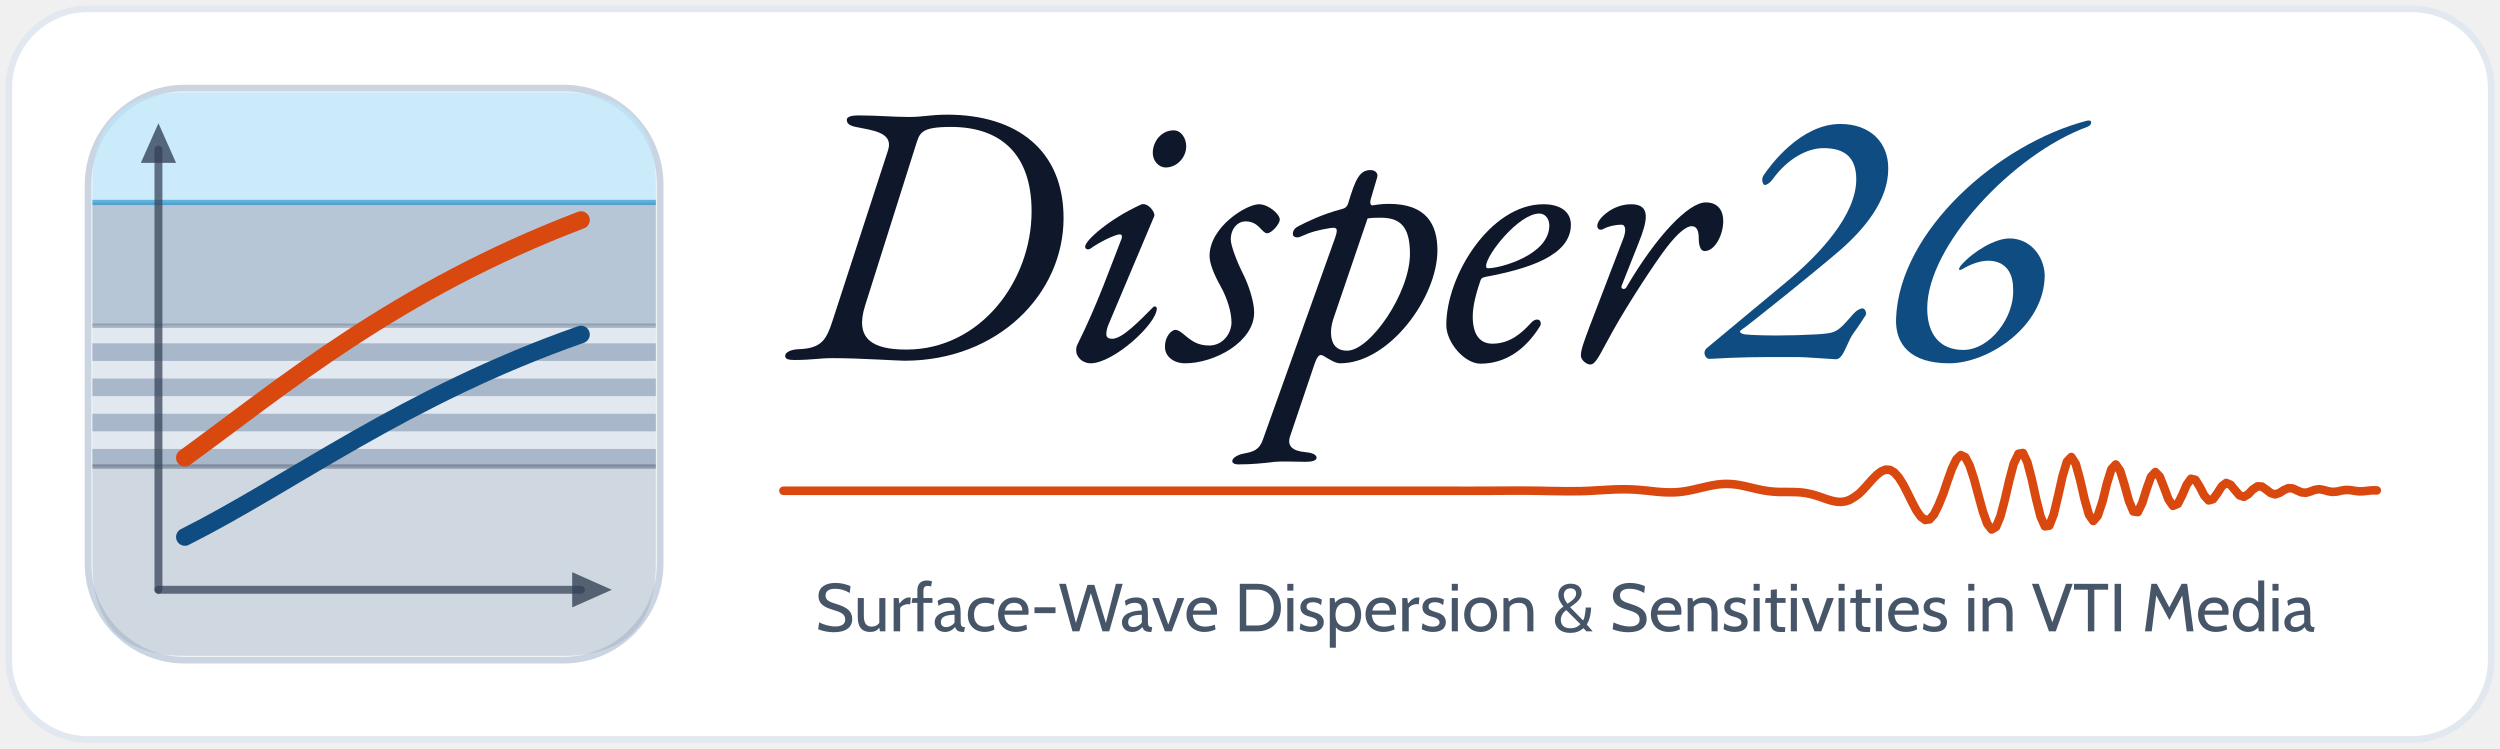
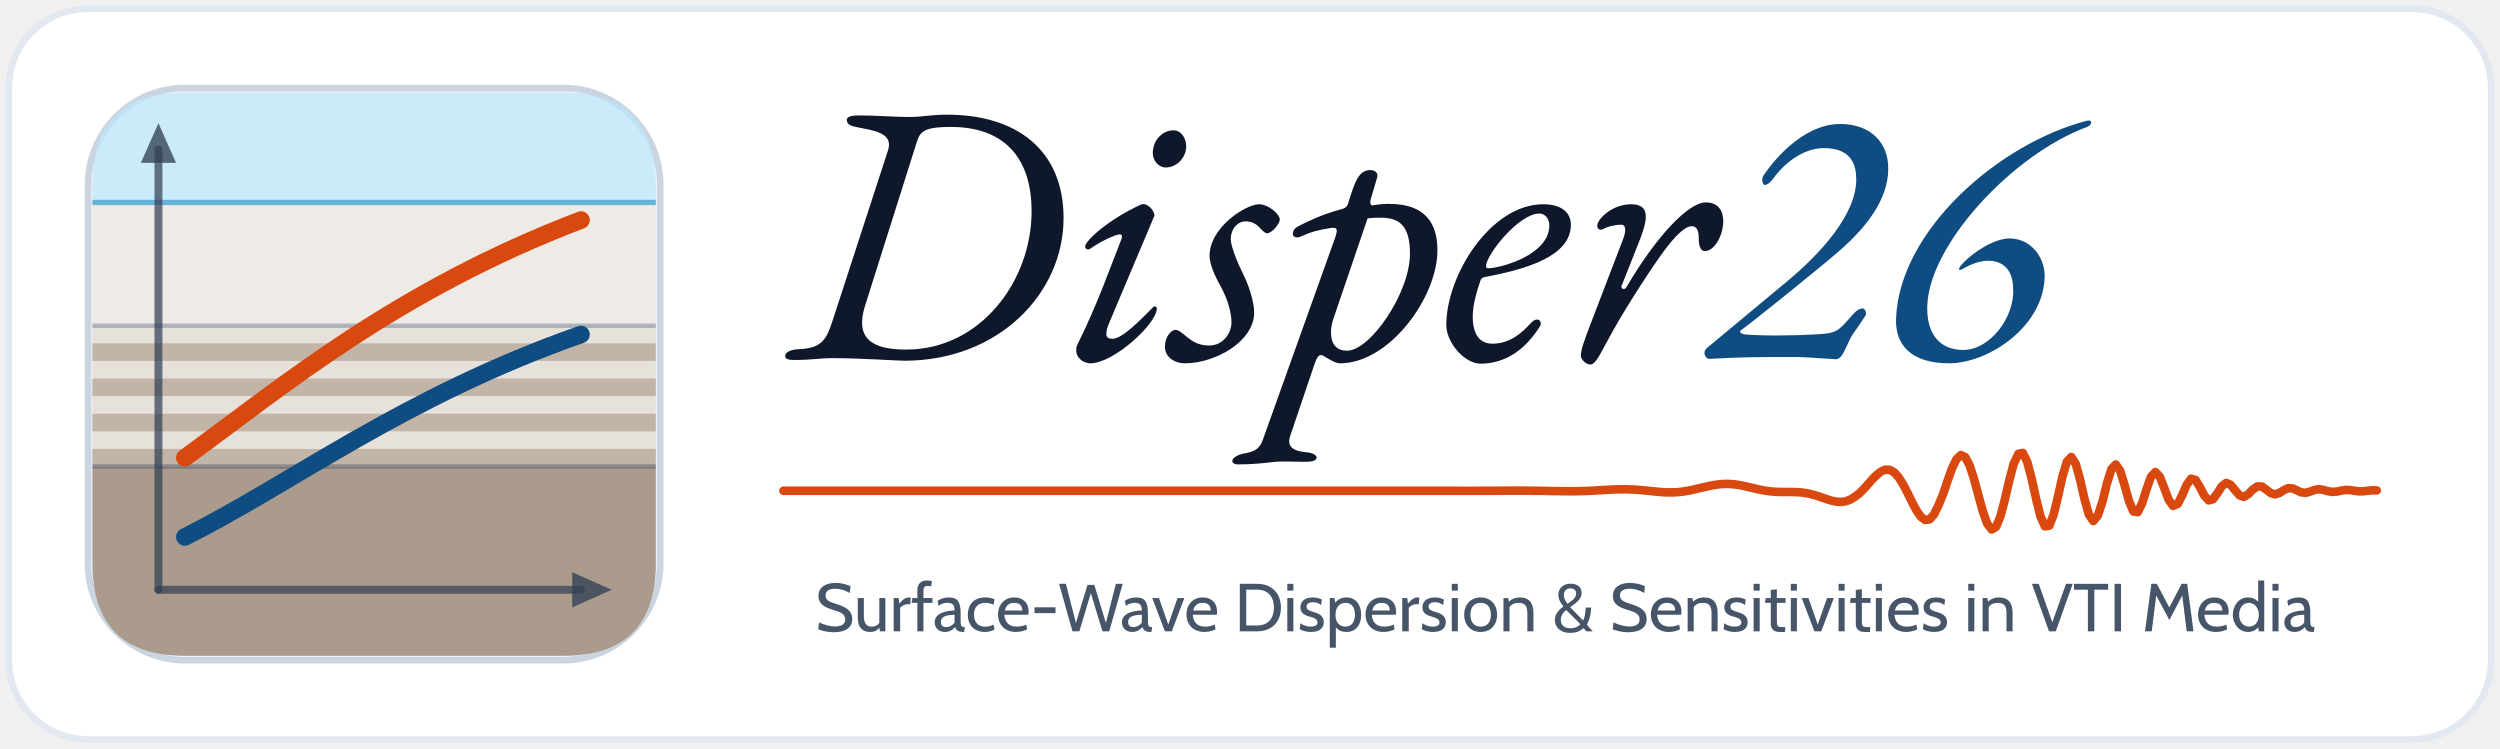
<svg xmlns="http://www.w3.org/2000/svg" viewBox="0 0 568 170" width="568" height="170" role="img" aria-label="Disper26 — Surface-Wave Dispersion and Sensitivities in VTI Media">
  <rect x="2" y="2" width="564" height="166" rx="18" ry="18" fill="#ffffff" stroke="#e2e8f0" stroke-width="1.5" />
  <rect x="20" y="20" width="130" height="130" rx="22" ry="22" fill="#f1f5f9" stroke="#cbd5e1" stroke-width="1.5" />
  <path d="M 42 21 L 128 21 Q 149 21 149 42 L 149 46 L 21 46 L 21 42 Q 21 21 42 21 Z" fill="#bae6fd" fill-opacity="0.68" />
-   <rect x="21" y="46" width="128" height="28" fill="#b7c6d7" />
-   <rect x="21" y="74" width="128" height="32" fill="#e2e8f0" />
-   <rect x="21" y="78" width="128" height="4" fill="#a8b8ca" />
-   <rect x="21" y="86" width="128" height="4" fill="#a8b8ca" />
-   <rect x="21" y="94" width="128" height="4" fill="#a8b8ca" />
-   <rect x="21" y="102" width="128" height="4" fill="#a8b8ca" />
-   <path d="M 21 106 L 149 106 L 149 128 Q 149 149 128 149 L 42 149 Q 21 149 21 128 Z" fill="#94a3b8" fill-opacity="0.36" />
+   <rect x="21" y="46" width="128" height="28" fill="#eeeae5" />
+   <rect x="21" y="74" width="128" height="32" fill="#e6e1db" />
+   <rect x="21" y="78" width="128" height="4" fill="#c2b4a6" />
+   <rect x="21" y="86" width="128" height="4" fill="#c2b4a6" />
+   <rect x="21" y="94" width="128" height="4" fill="#c2b4a6" />
+   <rect x="21" y="102" width="128" height="4" fill="#c2b4a6" />
+   <path d="M 21 106 L 149 106 L 149 128 Q 149 149 128 149 L 42 149 Q 21 149 21 128 Z" fill="#ab9b8d" />
  <line x1="21" y1="46" x2="149" y2="46" stroke="#0284c7" stroke-opacity="0.55" stroke-width="1.2" />
  <line x1="21" y1="74" x2="149" y2="74" stroke="#64748b" stroke-opacity="0.45" stroke-width="1" />
  <line x1="21" y1="106" x2="149" y2="106" stroke="#475569" stroke-opacity="0.45" stroke-width="1" />
  <line x1="36" y1="134" x2="36" y2="34" stroke="#334155" stroke-opacity="0.72" stroke-width="1.8" stroke-linecap="round" />
  <polygon points="36,28 32,37 40,37" fill="#334155" fill-opacity="0.78" />
  <line x1="36" y1="134" x2="132" y2="134" stroke="#334155" stroke-opacity="0.72" stroke-width="1.8" stroke-linecap="round" />
  <polygon points="139,134 130,130 130,138" fill="#334155" fill-opacity="0.78" />
  <path d="M 42 104 C 64 88, 90 66, 132 50" fill="none" stroke="#d9480f" stroke-width="4.0" stroke-linecap="round" />
  <path d="M 42 122 C 66 110, 92 90, 132 76" fill="none" stroke="#0f4c81" stroke-width="4.0" stroke-linecap="round" />
  <g transform="translate(175.0,23.0) scale(1.340)">
    <path d="M 19.969 0.438 C 35.922 0.438 46.953 -10.969 46.953 -23.75 C 46.953 -35.281 39 -41.281 27.219 -41.281 C 24.266 -41.281 23.25 -40.891 20.734 -40.891 C 18.078 -40.891 15.438 -41.156 12.094 -41.156 C 11.094 -41.156 10.203 -40.953 10.203 -40.453 C 10.203 -39.891 10.453 -39.453 11.719 -39.203 C 14.5 -38.625 18.156 -38.312 17.203 -35.281 L 7.75 -6.234 C 6.75 -3.219 5.984 -1.641 2.016 -1.516 C 0.562 -1.453 -0.25 -0.938 -0.25 -0.375 C -0.25 0.125 0.25 0.312 1.266 0.312 C 4.344 0.312 5.484 0 7.812 0 C 12.422 0 18.781 0.438 19.969 0.438 Z M 20.297 -1.453 C 14.5 -1.453 11.531 -3.281 13.297 -8.891 L 21.859 -35.984 C 22.562 -38.125 22.562 -39.203 27.859 -39.203 C 36.359 -39.203 41.531 -34.531 41.531 -24.891 C 41.531 -13.047 32.828 -1.453 20.297 -1.453 Z M 20.297 -1.453 " transform="translate(2.78,43.56)" fill="#0f172a" />
    <path d="M 16.891 -32.328 C 18.781 -32.328 20.359 -34.031 20.359 -35.922 C 20.359 -37.25 19.531 -38.625 18.219 -38.625 C 16.188 -38.625 14.688 -36.797 14.688 -34.781 C 14.688 -33.531 15.625 -32.328 16.891 -32.328 Z M 4.156 0.875 C 8 0.875 15.375 -5.797 15.375 -8.438 C 15.375 -8.641 15.188 -8.766 15 -8.766 C 14.875 -8.766 14.812 -8.703 14.75 -8.641 C 12.344 -6.234 9.516 -3.281 7.812 -3.281 C 7.375 -3.281 6.812 -3.406 6.812 -4.031 C 6.812 -4.531 6.938 -5.172 7.25 -5.859 L 14.938 -24.078 C 15.188 -24.703 13.797 -26.531 12.672 -26.031 C 7.375 -23.625 3.219 -19.969 3.219 -18.906 C 3.219 -18.469 3.719 -18.281 4.156 -18.594 C 5.672 -19.719 8.375 -20.984 9.078 -20.984 C 9.516 -20.984 9.516 -20.609 9.391 -20.234 C 7.562 -15.625 5.359 -9.203 1.891 -2.266 C 1.703 -1.891 1.703 -1.578 1.703 -1.266 C 1.703 -0.25 2.703 0.875 4.156 0.875 Z M 4.156 0.875 " transform="translate(50.17,43.56)" fill="#0f172a" />
    <path d="M 1.641 0.875 C 6.672 0.875 13.359 -2.766 13.359 -7.75 C 13.359 -9.641 12.344 -12.609 11.469 -14.297 C 10.594 -16 9.391 -19.031 9.391 -20.109 C 9.391 -21.922 10.531 -23.188 11.906 -23.188 C 13.047 -23.188 13.734 -22.688 14.234 -22.188 C 14.75 -21.672 15.125 -21.172 15.562 -21.172 C 16.328 -21.172 17.703 -22.75 17.703 -23.5 C 17.703 -24.391 15.812 -26.094 14.172 -26.094 C 12.031 -26.094 5.797 -22.25 5.797 -17.328 C 5.797 -16.062 6.547 -14.172 7.688 -12.156 C 8.828 -10.078 9.516 -7.812 9.516 -5.984 C 9.453 -4.094 8 -2.141 5.734 -2.141 C 3.844 -2.141 2.828 -2.906 1.953 -3.594 C 1.203 -4.219 0.562 -4.797 0 -4.797 C -0.562 -4.797 -1.766 -3.844 -1.766 -1.891 C -1.766 -0.25 -0.25 0.875 1.641 0.875 Z M 1.641 0.875 " transform="translate(68.69,43.56)" fill="#0f172a" />
    <path d="M -6.75 18.016 C -4.469 18.016 -2.578 17.828 -0.5 17.578 C 0.625 17.453 2.766 17.578 4.719 17.578 C 5.672 17.578 6.547 17.391 6.547 16.891 C 6.547 16.266 5.484 16 4.656 15.938 C 2.516 15.75 1.453 14.938 2.078 13.172 L 6.234 0.875 C 6.812 -0.688 7.188 -0.75 7.938 -0.25 C 8.766 0.25 9.766 0.875 10.531 0.875 C 18.844 0.875 27.031 -10.266 27.031 -18.281 C 27.031 -22.688 25.141 -26.156 18.844 -26.156 C 17.953 -26.156 17.141 -26.094 16.062 -25.906 C 15.75 -25.844 15.5 -26.219 15.75 -27.031 L 16.828 -30.688 C 17.016 -31.438 16.391 -31.891 15.688 -31.891 C 13.797 -31.891 13.109 -30.25 11.906 -26.281 C 11.719 -25.641 11.344 -25.391 10.781 -25.266 C 7.438 -24.391 4.797 -23.062 3.469 -22.375 C 2.969 -22.125 2.516 -21.734 2.516 -21.047 C 2.516 -20.547 3.156 -20.297 3.844 -20.609 C 5.609 -21.422 6.875 -21.734 8.891 -22.062 C 10.141 -22.25 10.203 -21.859 9.578 -20.109 L -2.578 13.859 C -3.156 15.5 -4.094 15.875 -5.859 16.188 C -6.609 16.328 -7.75 16.828 -7.75 17.453 C -7.75 17.891 -7.188 18.016 -6.75 18.016 Z M 11.719 -1.266 C 10.391 -1.266 9.578 -1.828 9.203 -2.906 C 8.891 -3.844 8.891 -5.172 9.391 -6.672 L 15.188 -23.688 C 16.062 -23.812 16.828 -23.812 17.578 -23.812 C 20.609 -23.75 22.375 -22.438 22.375 -17.703 C 22.375 -11.031 15.625 -1.266 11.719 -1.266 Z M 11.719 -1.266 " transform="translate(86.09,43.56)" fill="#0f172a" />
    <path d="M 6.672 0.938 C 10.781 0.938 14.234 -1.328 16.766 -5.422 C 16.891 -5.609 16.891 -5.797 16.891 -5.922 C 16.891 -6.297 16.641 -6.547 16.266 -6.547 C 15.938 -6.547 15.562 -6.359 15.125 -5.859 C 13.734 -4.344 11.719 -2.453 8.703 -2.453 C 6.484 -2.453 5.359 -4.094 5.359 -7.062 C 5.359 -9.016 6.047 -11.344 6.672 -13.172 C 6.875 -13.672 7.125 -13.672 7.625 -13.797 C 14.625 -15.125 22 -17.328 22 -22.625 C 22 -24.766 20.297 -26.094 17.328 -26.094 C 8.375 -26.094 0.875 -14.047 0.875 -5.609 C 0.875 -2.641 3.969 0.938 6.672 0.938 Z M 8.062 -15.25 C 7.75 -15.25 7.625 -15.25 7.625 -15.625 C 7.625 -17.516 13.172 -24.516 16.641 -24.516 C 17.703 -24.516 18.344 -23.562 18.344 -22.5 C 18.344 -17.453 9.953 -15.25 8.062 -15.25 Z M 8.062 -15.25 " transform="translate(113.75,43.56)" fill="#0f172a" />
    <path d="M 3.781 1.078 C 4.797 1.078 5.422 -0.688 7.688 -4.719 C 10.266 -9.328 14.812 -16.266 16.703 -18.719 C 18.781 -21.422 20.172 -22.375 20.984 -22.375 C 21.859 -22.375 22.188 -21.609 22.188 -20.359 C 22.188 -19.031 22.5 -18.156 23.188 -18.156 C 24.953 -18.156 26.344 -20.922 26.344 -23.25 C 26.344 -24.953 25.516 -26.406 23.375 -26.406 C 20.422 -26.406 14.938 -20.609 9.891 -11.969 C 9.641 -11.531 8.828 -11.719 9.141 -12.344 L 11.969 -19.469 C 13.484 -23.25 14.172 -26.094 10.719 -26.094 C 9.203 -26.094 7.75 -25.516 6.75 -24.766 C 5.672 -24.016 4.984 -23.062 4.984 -22.438 C 4.984 -21.797 5.547 -21.609 6.047 -21.922 C 6.609 -22.25 7.875 -22.625 9.078 -22.625 C 9.891 -22.625 9.828 -21.484 9.453 -20.422 L 3.656 -5.297 C 2.766 -2.906 2.203 -1.453 2.203 -0.438 C 2.203 0.312 3.156 1.078 3.781 1.078 Z M 3.781 1.078 " transform="translate(135.24,43.56)" fill="#0f172a" />
    <path d="M 21.547 0.188 C 21.922 0.188 22.438 0 23.062 -1.328 C 24.766 -5.047 23.891 -3.031 26.594 -7.25 C 26.844 -7.688 26.469 -8.5 26.031 -8.438 C 25.141 -8.312 24.516 -7.5 24.078 -7 C 21.859 -4.469 21.609 -4.219 18.219 -4.031 C 16.062 -3.906 13.734 -3.844 11.531 -3.844 C 9.328 -3.844 7.375 -3.906 6.109 -4.031 C 5.672 -4.094 4.922 -4.406 5.547 -4.797 C 6.547 -5.422 18.469 -15 22.25 -18.281 C 26.281 -21.797 30.438 -26.656 30.438 -32.078 C 30.5 -36.547 27.406 -39.703 22.312 -39.703 C 15.562 -39.703 10.391 -32.641 9.266 -30.938 C 8.891 -30.375 9.141 -29.359 9.516 -29.359 C 9.891 -29.359 10.453 -29.812 10.781 -30.25 C 13.359 -33.844 16.703 -35.609 19.469 -35.609 C 23.125 -35.609 25.016 -33.969 25.016 -30.312 C 25.016 -24.391 19.031 -17.766 13.172 -12.922 L -0.25 -1.766 C -1.203 -1.016 -0.5 0.125 0.062 0.125 C 5.797 -0.188 8 -0.188 13.547 -0.188 C 16.391 -0.188 15.625 -0.188 21.547 0.188 Z M 21.547 0.188 " transform="translate(159.12,43.56)" fill="#0f4c81" />
    <path d="M 10.266 0.875 C 16.891 0.875 26.469 -5.359 26.469 -14.109 C 26.344 -17.328 24.016 -20.297 20.484 -20.297 C 18.078 -20.297 14.438 -18.156 12.344 -15.812 C 11.844 -15.25 11.719 -14.625 12.547 -15.125 C 14.047 -16 15.562 -16.516 16.891 -16.516 C 19.406 -16.516 21.109 -14.938 21.109 -11.781 C 21.422 -7 17.203 -1.391 12.672 -1.391 C 8.703 -1.391 6.547 -4.031 6.547 -8.438 C 6.547 -19.094 21.109 -34.594 33.656 -39.203 C 34.094 -39.391 34.344 -39.578 34.344 -39.953 C 34.344 -40.266 34.156 -40.328 33.656 -40.266 C 18.594 -36.359 1.828 -21.609 1.266 -6.75 C 1.078 -2.328 3.719 0.875 10.266 0.875 Z M 10.266 0.875 " transform="translate(189.62,43.56)" fill="#0f4c81" />
  </g>
  <path d="M 178.0,111.50 L 179.0,111.50 180.0,111.50 181.0,111.50 182.0,111.50 183.0,111.50 184.0,111.50 185.0,111.50 186.0,111.50 187.1,111.50 188.1,111.50 189.1,111.50 190.1,111.50 191.1,111.50 192.1,111.50 193.1,111.50 194.1,111.50 195.1,111.50 196.1,111.50 197.1,111.50 198.1,111.50 199.1,111.50 200.1,111.50 201.1,111.50 202.1,111.50 203.1,111.50 204.1,111.50 205.2,111.50 206.2,111.50 207.2,111.50 208.2,111.50 209.2,111.50 210.2,111.50 211.2,111.50 212.2,111.50 213.2,111.50 214.2,111.50 215.2,111.50 216.2,111.50 217.2,111.50 218.2,111.50 219.2,111.50 220.2,111.50 221.2,111.50 222.2,111.50 223.2,111.50 224.3,111.50 225.3,111.50 226.3,111.50 227.3,111.50 228.3,111.50 229.3,111.50 230.3,111.50 231.3,111.50 232.3,111.50 233.3,111.50 234.3,111.50 235.3,111.50 236.3,111.50 237.3,111.50 238.3,111.50 239.3,111.50 240.3,111.50 241.3,111.50 242.4,111.50 243.4,111.50 244.4,111.50 245.4,111.50 246.4,111.50 247.4,111.50 248.4,111.50 249.4,111.50 250.4,111.50 251.4,111.50 252.4,111.50 253.4,111.50 254.4,111.50 255.4,111.50 256.4,111.50 257.4,111.50 258.4,111.50 259.4,111.50 260.5,111.50 261.5,111.50 262.5,111.50 263.5,111.50 264.5,111.50 265.5,111.50 266.5,111.50 267.5,111.50 268.5,111.50 269.5,111.50 270.5,111.50 271.5,111.50 272.5,111.50 273.5,111.50 274.5,111.50 275.5,111.50 276.5,111.50 277.6,111.50 278.6,111.50 279.6,111.50 280.6,111.50 281.6,111.50 282.6,111.50 283.6,111.50 284.6,111.50 285.6,111.50 286.6,111.50 287.6,111.50 288.6,111.50 289.6,111.50 290.6,111.50 291.6,111.50 292.6,111.50 293.6,111.50 294.6,111.50 295.6,111.50 296.7,111.50 297.7,111.50 298.7,111.50 299.7,111.50 300.7,111.50 301.7,111.50 302.7,111.50 303.7,111.50 304.7,111.50 305.7,111.50 306.7,111.50 307.7,111.50 308.7,111.50 309.7,111.50 310.7,111.50 311.7,111.50 312.7,111.50 313.8,111.50 314.8,111.50 315.8,111.50 316.8,111.50 317.8,111.50 318.8,111.50 319.8,111.50 320.8,111.50 321.8,111.50 322.8,111.50 323.8,111.50 324.8,111.50 325.8,111.50 326.8,111.50 327.8,111.50 328.8,111.50 329.8,111.50 330.8,111.50 331.9,111.51 332.9,111.51 333.9,111.51 334.9,111.51 335.9,111.50 336.9,111.50 337.9,111.50 338.9,111.50 339.9,111.49 340.9,111.49 341.9,111.48 342.9,111.48 343.9,111.47 344.9,111.47 345.9,111.47 346.9,111.48 347.9,111.48 348.9,111.50 349.9,111.51 351.0,111.53 352.0,111.55 353.0,111.57 354.0,111.58 355.0,111.60 356.0,111.61 357.0,111.61 358.0,111.60 359.0,111.59 360.0,111.56 361.0,111.52 362.0,111.47 363.0,111.41 364.0,111.35 365.0,111.29 366.0,111.24 367.0,111.19 368.1,111.17 369.1,111.16 370.1,111.18 371.1,111.22 372.1,111.28 373.1,111.37 374.1,111.46 375.1,111.57 376.1,111.68 377.1,111.77 378.1,111.84 379.1,111.87 380.1,111.87 381.1,111.82 382.1,111.72 383.1,111.57 384.1,111.38 385.1,111.16 386.1,110.92 387.2,110.67 388.2,110.44 389.2,110.24 390.2,110.08 391.2,109.98 392.2,109.94 393.2,109.97 394.2,110.06 395.2,110.21 396.2,110.41 397.2,110.64 398.2,110.87 399.2,111.11 400.2,111.32 401.2,111.50 402.2,111.63 403.2,111.72 404.2,111.77 405.3,111.78 406.3,111.78 407.3,111.79 408.3,111.82 409.3,111.89 410.3,112.03 411.3,112.23 412.3,112.49 413.3,112.81 414.3,113.16 415.3,113.50 416.3,113.79 417.3,113.99 418.3,114.04 419.3,113.91 420.3,113.55 421.3,112.95 422.4,112.14 423.4,111.14 424.4,110.03 425.4,108.90 426.4,107.89 427.4,107.11 428.4,106.70 429.4,106.76 430.4,107.35 431.4,108.48 432.4,110.08 433.4,112.01 434.4,114.05 435.4,115.94 436.4,117.39 437.4,118.14 438.4,118.00 439.4,116.88 440.4,114.87 441.5,112.18 442.5,109.20 443.5,106.42 444.5,104.34 445.5,103.39 446.5,103.86 447.5,105.76 448.5,108.83 449.5,112.56 450.5,116.20 451.5,119.00 452.5,120.30 453.5,119.71 454.5,117.29 455.5,113.50 456.5,109.19 457.5,105.39 458.6,103.09 459.6,102.92 460.6,104.99 461.6,108.80 462.6,113.33 463.6,117.32 464.6,119.58 465.6,119.43 466.6,116.88 467.6,112.70 468.6,108.23 469.6,104.90 470.6,103.83 471.6,105.38 472.6,108.99 473.6,113.37 474.6,116.93 475.6,118.37 476.6,117.19 477.7,113.90 478.7,109.83 479.7,106.61 480.7,105.53 481.7,106.96 482.7,110.21 483.7,113.82 484.7,116.20 485.7,116.36 486.7,114.31 487.7,111.12 488.7,108.33 489.7,107.25 490.7,108.30 491.7,110.84 492.7,113.51 493.7,114.93 494.8,114.47 495.8,112.49 496.8,110.16 497.8,108.77 498.8,109.02 499.8,110.63 500.8,112.57 501.8,113.69 502.8,113.42 503.8,112.04 504.8,110.48 505.8,109.72 506.8,110.15 507.8,111.37 508.8,112.53 509.8,112.88 510.8,112.29 511.8,111.24 512.9,110.50 513.9,110.54 514.9,111.24 515.9,112.02 516.9,112.33 517.9,111.99 518.9,111.35 519.9,110.91 520.9,110.97 521.9,111.43 522.9,111.87 523.9,111.96 524.9,111.67 525.9,111.30 526.9,111.14 527.9,111.31 528.9,111.60 529.9,111.76 531.0,111.68 532.0,111.45 533.0,111.31 534.0,111.36 535.0,111.52 536.0,111.64 537.0,111.61 538.0,111.49 539.0,111.40 540.0,111.42" fill="none" stroke="#d9480f" stroke-width="1.95" stroke-linecap="round" stroke-linejoin="round" />
  <g transform="translate(176.0,130.0) scale(1.040)">
    <path d="M 4.141 0.203 C 6.859 0.203 8.188 -0.906 8.188 -2.688 C 8.188 -4.484 6.891 -5.312 4.719 -5.969 C 3.156 -6.438 2.359 -6.812 2.359 -7.844 C 2.359 -8.875 3.25 -9.297 4.453 -9.297 C 5.547 -9.297 6.531 -9.031 7.656 -8.375 L 7.812 -9.859 C 7.062 -10.219 5.875 -10.578 4.516 -10.578 C 2.125 -10.578 0.812 -9.422 0.812 -7.781 C 0.812 -5.844 2.266 -5.219 3.969 -4.703 C 5.766 -4.172 6.656 -3.75 6.656 -2.578 C 6.656 -1.547 5.812 -1.062 4.469 -1.062 C 3.125 -1.062 1.75 -1.562 0.953 -1.953 L 0.75 -0.453 C 1.484 -0.125 2.859 0.203 4.141 0.203 Z M 4.141 0.203 " transform="translate(8.76,12.92)" fill="#475569" />
    <path d="M 5.531 -1.859 C 5.172 -1.281 4.516 -1.031 3.844 -1.031 C 2.656 -1.031 2.156 -1.859 2.156 -3.406 L 2.156 -7.266 L 0.828 -7.266 L 0.828 -3.031 C 0.828 -0.859 1.812 0.141 3.516 0.141 C 4.453 0.141 5.062 -0.156 5.531 -0.797 L 5.672 0 L 6.859 0 L 6.859 -7.266 L 5.531 -7.266 Z M 5.531 -1.859 " transform="translate(17.33,12.92)" fill="#475569" />
    <path d="M 2.328 0 L 2.328 -5.125 C 2.594 -5.531 3.297 -5.938 4.078 -5.938 C 4.25 -5.938 4.391 -5.922 4.516 -5.891 L 4.656 -7.359 C 4.547 -7.391 4.422 -7.406 4.312 -7.406 C 3.547 -7.406 2.906 -6.984 2.156 -6.062 L 2 -7.266 L 0.906 -7.266 L 0.906 0 Z M 2.328 0 " transform="translate(25.09,12.92)" fill="#475569" />
    <path d="M 2.734 0 L 2.734 -6.219 L 4.703 -6.219 L 4.703 -7.266 L 2.734 -7.266 L 2.734 -8.891 C 2.734 -9.625 3.078 -9.922 3.656 -9.922 C 3.953 -9.922 4.156 -9.875 4.406 -9.797 L 4.609 -10.922 C 4.297 -11.031 3.938 -11.109 3.453 -11.109 C 2.109 -11.109 1.406 -10.266 1.406 -8.969 L 1.406 -7.266 L 0.328 -7.266 L 0.141 -6.219 L 1.406 -6.219 L 1.406 0 Z M 2.734 0 " transform="translate(29.77,12.92)" fill="#475569" />
    <path d="M 2.594 0.141 C 3.531 0.141 4.266 -0.281 4.812 -0.922 C 5.109 -0.234 5.391 0.141 6.688 0.141 L 6.781 0.141 L 6.984 -0.922 L 6.859 -0.922 C 6.094 -0.922 6.031 -1.406 6.031 -2.438 L 6.031 -3.922 C 6.031 -6.547 5.297 -7.406 3.469 -7.406 C 2.5 -7.406 1.578 -7.094 1 -6.656 L 1.203 -5.562 C 1.969 -6.109 2.562 -6.219 3.109 -6.219 C 4.125 -6.219 4.703 -5.922 4.703 -4.547 C 2.844 -4.516 0.359 -4 0.359 -1.953 C 0.359 -0.734 1.25 0.141 2.594 0.141 Z M 2.844 -0.922 C 2.172 -0.922 1.719 -1.25 1.719 -2.031 C 1.719 -3.109 2.578 -3.562 4.703 -3.625 L 4.703 -1.891 C 4.266 -1.297 3.562 -0.922 2.844 -0.922 Z M 2.844 -0.922 " transform="translate(34.60,12.92)" fill="#475569" />
    <path d="M 4.234 0.141 C 5.078 0.141 5.906 -0.125 6.312 -0.406 L 6.125 -1.469 C 5.562 -1.188 4.953 -1.016 4.281 -1.016 C 2.641 -1.016 1.844 -2.062 1.844 -3.641 C 1.844 -5.266 2.703 -6.219 4.312 -6.219 C 4.969 -6.219 5.562 -6.062 6.125 -5.812 L 6.328 -6.984 C 5.797 -7.25 5.094 -7.406 4.344 -7.406 C 1.688 -7.406 0.484 -5.75 0.484 -3.578 C 0.484 -1.516 1.781 0.141 4.234 0.141 Z M 4.234 0.141 " transform="translate(41.71,12.92)" fill="#475569" />
    <path d="M 4.391 0.141 C 5.438 0.141 6.25 -0.156 6.812 -0.422 L 6.641 -1.469 C 5.984 -1.172 5.219 -1.031 4.547 -1.031 C 3.172 -1.031 2.016 -1.609 1.828 -3.625 L 7.078 -3.625 C 7.125 -3.875 7.141 -4.125 7.141 -4.344 C 7.141 -6.297 5.828 -7.406 4.016 -7.406 C 1.766 -7.406 0.453 -5.719 0.453 -3.688 C 0.453 -1.594 1.828 0.141 4.391 0.141 Z M 1.938 -4.547 C 2.203 -5.594 2.797 -6.219 3.984 -6.219 C 5.203 -6.219 5.766 -5.562 5.766 -4.547 Z M 1.938 -4.547 " transform="translate(48.34,12.92)" fill="#475569" />
    <path d="M 5.438 -3.969 L 5.438 -5.25 L 0.844 -5.25 L 0.844 -3.969 Z M 5.438 -3.969 " transform="translate(55.92,12.92)" fill="#475569" />
    <path d="M 4.484 0 L 7 -8.344 L 9.531 0 L 11.016 0 L 13.953 -10.375 L 12.469 -10.375 L 10.281 -1.828 L 7.75 -10.156 L 6.266 -10.156 L 3.734 -1.828 L 1.547 -10.375 L 0.062 -10.375 L 2.984 0 Z M 4.484 0 " transform="translate(62.08,12.92)" fill="#475569" />
    <path d="M 2.594 0.141 C 3.531 0.141 4.266 -0.281 4.812 -0.922 C 5.109 -0.234 5.391 0.141 6.688 0.141 L 6.781 0.141 L 6.984 -0.922 L 6.859 -0.922 C 6.094 -0.922 6.031 -1.406 6.031 -2.438 L 6.031 -3.922 C 6.031 -6.547 5.297 -7.406 3.469 -7.406 C 2.5 -7.406 1.578 -7.094 1 -6.656 L 1.203 -5.562 C 1.969 -6.109 2.562 -6.219 3.109 -6.219 C 4.125 -6.219 4.703 -5.922 4.703 -4.547 C 2.844 -4.516 0.359 -4 0.359 -1.953 C 0.359 -0.734 1.25 0.141 2.594 0.141 Z M 2.844 -0.922 C 2.172 -0.922 1.719 -1.25 1.719 -2.031 C 1.719 -3.109 2.578 -3.562 4.703 -3.625 L 4.703 -1.891 C 4.266 -1.297 3.562 -0.922 2.844 -0.922 Z M 2.844 -0.922 " transform="translate(75.51,12.92)" fill="#475569" />
    <path d="M 4.406 0 L 7.156 -7.266 L 5.656 -7.266 L 3.641 -1.469 L 1.609 -7.266 L 0.141 -7.266 L 2.906 0 Z M 4.406 0 " transform="translate(82.35,12.92)" fill="#475569" />
    <path d="M 4.391 0.141 C 5.438 0.141 6.25 -0.156 6.812 -0.422 L 6.641 -1.469 C 5.984 -1.172 5.219 -1.031 4.547 -1.031 C 3.172 -1.031 2.016 -1.609 1.828 -3.625 L 7.078 -3.625 C 7.125 -3.875 7.141 -4.125 7.141 -4.344 C 7.141 -6.297 5.828 -7.406 4.016 -7.406 C 1.766 -7.406 0.453 -5.719 0.453 -3.688 C 0.453 -1.594 1.828 0.141 4.391 0.141 Z M 1.938 -4.547 C 2.203 -5.594 2.797 -6.219 3.984 -6.219 C 5.203 -6.219 5.766 -5.562 5.766 -4.547 Z M 1.938 -4.547 " transform="translate(89.51,12.92)" fill="#475569" />
    <path d="M 5.016 0 C 8.031 0 10.172 -1.906 10.172 -5.188 C 10.172 -8.453 8.031 -10.375 5.016 -10.375 L 1.188 -10.375 L 1.188 0 Z M 2.594 -9.094 L 5.016 -9.094 C 7.391 -9.094 8.641 -7.516 8.641 -5.188 C 8.641 -2.859 7.391 -1.281 5.016 -1.281 L 2.594 -1.281 Z M 2.594 -9.094 " transform="translate(100.43,12.92)" fill="#475569" />
    <path d="M 2.234 -8.891 L 2.234 -10.375 L 0.906 -10.375 L 0.906 -8.891 Z M 2.234 0 L 2.234 -7.266 L 0.906 -7.266 L 0.906 0 Z M 2.234 0 " transform="translate(111.09,12.92)" fill="#475569" />
    <path d="M 2.969 0.141 C 5.188 0.141 5.734 -1.047 5.734 -2.016 C 5.734 -3.531 4.375 -3.969 3.656 -4.172 C 2.516 -4.516 1.969 -4.703 1.969 -5.375 C 1.969 -6.062 2.547 -6.359 3.375 -6.359 C 4.188 -6.359 4.719 -6.078 5.156 -5.719 L 5.312 -6.938 C 4.875 -7.156 4.312 -7.406 3.344 -7.406 C 1.359 -7.406 0.625 -6.344 0.625 -5.234 C 0.625 -3.766 1.906 -3.406 2.906 -3.141 C 3.5 -2.984 4.359 -2.703 4.359 -1.938 C 4.359 -1.359 3.844 -1.031 2.906 -1.031 C 1.797 -1.031 0.953 -1.5 0.641 -1.781 L 0.469 -0.484 C 0.812 -0.25 1.672 0.141 2.969 0.141 Z M 2.969 0.141 " transform="translate(114.23,12.92)" fill="#475569" />
    <path d="M 4.594 -7.406 C 3.469 -7.406 2.672 -6.969 2.078 -6.25 L 1.938 -7.266 L 0.906 -7.266 L 0.906 3.578 L 2.234 3.578 L 2.234 -0.891 C 2.734 -0.188 3.609 0.141 4.594 0.141 C 6.688 0.141 7.766 -1.516 7.766 -3.625 C 7.766 -5.75 6.578 -7.406 4.594 -7.406 Z M 4.344 -1.031 C 3.141 -1.031 2.156 -1.812 2.156 -3.625 C 2.156 -5.375 3.141 -6.219 4.344 -6.219 C 5.625 -6.219 6.406 -5.266 6.406 -3.625 C 6.406 -2 5.625 -1.031 4.344 -1.031 Z M 4.344 -1.031 " transform="translate(120.37,12.92)" fill="#475569" />
    <path d="M 4.391 0.141 C 5.438 0.141 6.25 -0.156 6.812 -0.422 L 6.641 -1.469 C 5.984 -1.172 5.219 -1.031 4.547 -1.031 C 3.172 -1.031 2.016 -1.609 1.828 -3.625 L 7.078 -3.625 C 7.125 -3.875 7.141 -4.125 7.141 -4.344 C 7.141 -6.297 5.828 -7.406 4.016 -7.406 C 1.766 -7.406 0.453 -5.719 0.453 -3.688 C 0.453 -1.594 1.828 0.141 4.391 0.141 Z M 1.938 -4.547 C 2.203 -5.594 2.797 -6.219 3.984 -6.219 C 5.203 -6.219 5.766 -5.562 5.766 -4.547 Z M 1.938 -4.547 " transform="translate(128.62,12.92)" fill="#475569" />
    <path d="M 2.328 0 L 2.328 -5.125 C 2.594 -5.531 3.297 -5.938 4.078 -5.938 C 4.25 -5.938 4.391 -5.922 4.516 -5.891 L 4.656 -7.359 C 4.547 -7.391 4.422 -7.406 4.312 -7.406 C 3.547 -7.406 2.906 -6.984 2.156 -6.062 L 2 -7.266 L 0.906 -7.266 L 0.906 0 Z M 2.328 0 " transform="translate(136.20,12.92)" fill="#475569" />
    <path d="M 2.969 0.141 C 5.188 0.141 5.734 -1.047 5.734 -2.016 C 5.734 -3.531 4.375 -3.969 3.656 -4.172 C 2.516 -4.516 1.969 -4.703 1.969 -5.375 C 1.969 -6.062 2.547 -6.359 3.375 -6.359 C 4.188 -6.359 4.719 -6.078 5.156 -5.719 L 5.312 -6.938 C 4.875 -7.156 4.312 -7.406 3.344 -7.406 C 1.359 -7.406 0.625 -6.344 0.625 -5.234 C 0.625 -3.766 1.906 -3.406 2.906 -3.141 C 3.5 -2.984 4.359 -2.703 4.359 -1.938 C 4.359 -1.359 3.844 -1.031 2.906 -1.031 C 1.797 -1.031 0.953 -1.5 0.641 -1.781 L 0.469 -0.484 C 0.812 -0.25 1.672 0.141 2.969 0.141 Z M 2.969 0.141 " transform="translate(140.89,12.92)" fill="#475569" />
    <path d="M 2.234 -8.891 L 2.234 -10.375 L 0.906 -10.375 L 0.906 -8.891 Z M 2.234 0 L 2.234 -7.266 L 0.906 -7.266 L 0.906 0 Z M 2.234 0 " transform="translate(147.02,12.92)" fill="#475569" />
    <path d="M 4.078 0.141 C 6.344 0.141 7.672 -1.531 7.672 -3.625 C 7.672 -5.734 6.344 -7.406 4.078 -7.406 C 1.797 -7.406 0.469 -5.734 0.469 -3.625 C 0.469 -1.531 1.797 0.141 4.078 0.141 Z M 4.078 -1.031 C 2.641 -1.031 1.844 -2 1.844 -3.625 C 1.844 -5.266 2.641 -6.219 4.078 -6.219 C 5.516 -6.219 6.312 -5.266 6.312 -3.625 C 6.312 -2 5.516 -1.031 4.078 -1.031 Z M 4.078 -1.031 " transform="translate(150.16,12.92)" fill="#475569" />
    <path d="M 4.484 -7.406 C 3.719 -7.406 2.922 -7.234 2.094 -6.484 L 1.938 -7.266 L 0.906 -7.266 L 0.906 0 L 2.234 0 L 2.234 -5.266 C 2.609 -5.922 3.391 -6.219 4.219 -6.219 C 5.594 -6.219 6.125 -5.547 6.125 -4 L 6.125 0 L 7.453 0 L 7.453 -4 C 7.453 -6.094 6.609 -7.406 4.484 -7.406 Z M 4.484 -7.406 " transform="translate(158.31,12.92)" fill="#475569" />
    <path d="M 3.844 0.344 C 5.016 0.344 5.844 0.094 6.766 -0.688 L 7.422 0 L 8.781 0 L 7.5 -1.484 C 8.281 -2.719 8.422 -4.328 8.453 -5.203 L 7.266 -5.203 C 7.234 -4.578 7.109 -2.922 6.688 -2.391 L 3.859 -5.266 C 5.172 -6.172 6.375 -7.078 6.375 -8.375 C 6.375 -9.531 5.609 -10.406 3.922 -10.406 C 2.484 -10.406 1.281 -9.5 1.281 -7.938 C 1.281 -7.266 1.547 -6.469 2.406 -5.422 C 1.078 -4.484 0.531 -3.547 0.531 -2.406 C 0.531 -0.891 1.75 0.344 3.844 0.344 Z M 3.297 -6.016 C 2.641 -6.828 2.484 -7.469 2.484 -7.906 C 2.484 -8.906 3.172 -9.391 3.906 -9.391 C 4.688 -9.391 5.172 -8.984 5.172 -8.281 C 5.172 -7.375 4.516 -6.859 3.297 -6.016 Z M 3.859 -0.672 C 2.438 -0.672 1.828 -1.5 1.828 -2.5 C 1.828 -3.375 2.328 -4.141 3.016 -4.641 L 6.109 -1.562 C 5.609 -1.016 4.938 -0.672 3.859 -0.672 Z M 3.859 -0.672 " transform="translate(169.92,12.92)" fill="#475569" />
    <path d="M 4.141 0.203 C 6.859 0.203 8.188 -0.906 8.188 -2.688 C 8.188 -4.484 6.891 -5.312 4.719 -5.969 C 3.156 -6.438 2.359 -6.812 2.359 -7.844 C 2.359 -8.875 3.25 -9.297 4.453 -9.297 C 5.547 -9.297 6.531 -9.031 7.656 -8.375 L 7.812 -9.859 C 7.062 -10.219 5.875 -10.578 4.516 -10.578 C 2.125 -10.578 0.812 -9.422 0.812 -7.781 C 0.812 -5.844 2.266 -5.219 3.969 -4.703 C 5.766 -4.172 6.656 -3.75 6.656 -2.578 C 6.656 -1.547 5.812 -1.062 4.469 -1.062 C 3.125 -1.062 1.75 -1.562 0.953 -1.953 L 0.75 -0.453 C 1.484 -0.125 2.859 0.203 4.141 0.203 Z M 4.141 0.203 " transform="translate(182.31,12.92)" fill="#475569" />
    <path d="M 4.391 0.141 C 5.438 0.141 6.25 -0.156 6.812 -0.422 L 6.641 -1.469 C 5.984 -1.172 5.219 -1.031 4.547 -1.031 C 3.172 -1.031 2.016 -1.609 1.828 -3.625 L 7.078 -3.625 C 7.125 -3.875 7.141 -4.125 7.141 -4.344 C 7.141 -6.297 5.828 -7.406 4.016 -7.406 C 1.766 -7.406 0.453 -5.719 0.453 -3.688 C 0.453 -1.594 1.828 0.141 4.391 0.141 Z M 1.938 -4.547 C 2.203 -5.594 2.797 -6.219 3.984 -6.219 C 5.203 -6.219 5.766 -5.562 5.766 -4.547 Z M 1.938 -4.547 " transform="translate(190.96,12.92)" fill="#475569" />
    <path d="M 4.484 -7.406 C 3.719 -7.406 2.922 -7.234 2.094 -6.484 L 1.938 -7.266 L 0.906 -7.266 L 0.906 0 L 2.234 0 L 2.234 -5.266 C 2.609 -5.922 3.391 -6.219 4.219 -6.219 C 5.594 -6.219 6.125 -5.547 6.125 -4 L 6.125 0 L 7.453 0 L 7.453 -4 C 7.453 -6.094 6.609 -7.406 4.484 -7.406 Z M 4.484 -7.406 " transform="translate(198.55,12.92)" fill="#475569" />
    <path d="M 2.969 0.141 C 5.188 0.141 5.734 -1.047 5.734 -2.016 C 5.734 -3.531 4.375 -3.969 3.656 -4.172 C 2.516 -4.516 1.969 -4.703 1.969 -5.375 C 1.969 -6.062 2.547 -6.359 3.375 -6.359 C 4.188 -6.359 4.719 -6.078 5.156 -5.719 L 5.312 -6.938 C 4.875 -7.156 4.312 -7.406 3.344 -7.406 C 1.359 -7.406 0.625 -6.344 0.625 -5.234 C 0.625 -3.766 1.906 -3.406 2.906 -3.141 C 3.5 -2.984 4.359 -2.703 4.359 -1.938 C 4.359 -1.359 3.844 -1.031 2.906 -1.031 C 1.797 -1.031 0.953 -1.5 0.641 -1.781 L 0.469 -0.484 C 0.812 -0.25 1.672 0.141 2.969 0.141 Z M 2.969 0.141 " transform="translate(206.83,12.92)" fill="#475569" />
    <path d="M 2.234 -8.891 L 2.234 -10.375 L 0.906 -10.375 L 0.906 -8.891 Z M 2.234 0 L 2.234 -7.266 L 0.906 -7.266 L 0.906 0 Z M 2.234 0 " transform="translate(212.96,12.92)" fill="#475569" />
    <path d="M 4.609 0.141 L 4.703 -0.922 L 4.375 -0.922 C 2.938 -0.922 2.844 -1 2.844 -2.406 L 2.844 -6.219 L 4.75 -6.219 L 4.75 -7.266 L 2.844 -7.266 L 2.844 -9.188 L 1.516 -9.047 L 1.516 -7.266 L 0.391 -7.266 L 0.266 -6.219 L 1.516 -6.219 L 1.516 -1.578 C 1.516 -0.719 2.031 0.141 3.406 0.141 Z M 4.609 0.141 " transform="translate(216.10,12.92)" fill="#475569" />
    <path d="M 2.234 -8.891 L 2.234 -10.375 L 0.906 -10.375 L 0.906 -8.891 Z M 2.234 0 L 2.234 -7.266 L 0.906 -7.266 L 0.906 0 Z M 2.234 0 " transform="translate(221.09,12.92)" fill="#475569" />
    <path d="M 4.406 0 L 7.156 -7.266 L 5.656 -7.266 L 3.641 -1.469 L 1.609 -7.266 L 0.141 -7.266 L 2.906 0 Z M 4.406 0 " transform="translate(224.24,12.92)" fill="#475569" />
    <path d="M 2.234 -8.891 L 2.234 -10.375 L 0.906 -10.375 L 0.906 -8.891 Z M 2.234 0 L 2.234 -7.266 L 0.906 -7.266 L 0.906 0 Z M 2.234 0 " transform="translate(231.52,12.92)" fill="#475569" />
    <path d="M 4.609 0.141 L 4.703 -0.922 L 4.375 -0.922 C 2.938 -0.922 2.844 -1 2.844 -2.406 L 2.844 -6.219 L 4.75 -6.219 L 4.75 -7.266 L 2.844 -7.266 L 2.844 -9.188 L 1.516 -9.047 L 1.516 -7.266 L 0.391 -7.266 L 0.266 -6.219 L 1.516 -6.219 L 1.516 -1.578 C 1.516 -0.719 2.031 0.141 3.406 0.141 Z M 4.609 0.141 " transform="translate(234.67,12.92)" fill="#475569" />
    <path d="M 2.234 -8.891 L 2.234 -10.375 L 0.906 -10.375 L 0.906 -8.891 Z M 2.234 0 L 2.234 -7.266 L 0.906 -7.266 L 0.906 0 Z M 2.234 0 " transform="translate(239.66,12.92)" fill="#475569" />
    <path d="M 4.391 0.141 C 5.438 0.141 6.25 -0.156 6.812 -0.422 L 6.641 -1.469 C 5.984 -1.172 5.219 -1.031 4.547 -1.031 C 3.172 -1.031 2.016 -1.609 1.828 -3.625 L 7.078 -3.625 C 7.125 -3.875 7.141 -4.125 7.141 -4.344 C 7.141 -6.297 5.828 -7.406 4.016 -7.406 C 1.766 -7.406 0.453 -5.719 0.453 -3.688 C 0.453 -1.594 1.828 0.141 4.391 0.141 Z M 1.938 -4.547 C 2.203 -5.594 2.797 -6.219 3.984 -6.219 C 5.203 -6.219 5.766 -5.562 5.766 -4.547 Z M 1.938 -4.547 " transform="translate(242.80,12.92)" fill="#475569" />
    <path d="M 2.969 0.141 C 5.188 0.141 5.734 -1.047 5.734 -2.016 C 5.734 -3.531 4.375 -3.969 3.656 -4.172 C 2.516 -4.516 1.969 -4.703 1.969 -5.375 C 1.969 -6.062 2.547 -6.359 3.375 -6.359 C 4.188 -6.359 4.719 -6.078 5.156 -5.719 L 5.312 -6.938 C 4.875 -7.156 4.312 -7.406 3.344 -7.406 C 1.359 -7.406 0.625 -6.344 0.625 -5.234 C 0.625 -3.766 1.906 -3.406 2.906 -3.141 C 3.5 -2.984 4.359 -2.703 4.359 -1.938 C 4.359 -1.359 3.844 -1.031 2.906 -1.031 C 1.797 -1.031 0.953 -1.5 0.641 -1.781 L 0.469 -0.484 C 0.812 -0.25 1.672 0.141 2.969 0.141 Z M 2.969 0.141 " transform="translate(250.38,12.92)" fill="#475569" />
    <path d="M 2.234 -8.891 L 2.234 -10.375 L 0.906 -10.375 L 0.906 -8.891 Z M 2.234 0 L 2.234 -7.266 L 0.906 -7.266 L 0.906 0 Z M 2.234 0 " transform="translate(259.85,12.92)" fill="#475569" />
    <path d="M 4.484 -7.406 C 3.719 -7.406 2.922 -7.234 2.094 -6.484 L 1.938 -7.266 L 0.906 -7.266 L 0.906 0 L 2.234 0 L 2.234 -5.266 C 2.609 -5.922 3.391 -6.219 4.219 -6.219 C 5.594 -6.219 6.125 -5.547 6.125 -4 L 6.125 0 L 7.453 0 L 7.453 -4 C 7.453 -6.094 6.609 -7.406 4.484 -7.406 Z M 4.484 -7.406 " transform="translate(262.99,12.92)" fill="#475569" />
    <path d="M 4.516 -1.969 L 1.547 -10.375 L 0.062 -10.375 L 3.781 0 L 5.266 0 L 8.969 -10.375 L 7.5 -10.375 Z M 4.516 -1.969 " transform="translate(274.61,12.92)" fill="#475569" />
    <path d="M 4.656 0 L 4.656 -9.094 L 7.672 -9.094 L 7.672 -10.375 L 0.219 -10.375 L 0.219 -9.094 L 3.25 -9.094 L 3.25 0 Z M 4.656 0 " transform="translate(283.64,12.92)" fill="#475569" />
    <path d="M 2.594 0 L 2.594 -10.375 L 1.188 -10.375 L 1.188 0 Z M 2.594 0 " transform="translate(291.54,12.92)" fill="#475569" />
    <path d="M 9.938 -10.375 L 8.719 -10.375 L 6.031 -5.234 L 3.297 -10.375 L 2.109 -10.375 L 0.719 0 L 2.188 0 L 3.172 -7.844 L 6.047 -2.453 L 8.859 -7.828 L 9.828 0 L 11.312 0 Z M 9.938 -10.375 " transform="translate(298.65,12.92)" fill="#475569" />
    <path d="M 4.391 0.141 C 5.438 0.141 6.25 -0.156 6.812 -0.422 L 6.641 -1.469 C 5.984 -1.172 5.219 -1.031 4.547 -1.031 C 3.172 -1.031 2.016 -1.609 1.828 -3.625 L 7.078 -3.625 C 7.125 -3.875 7.141 -4.125 7.141 -4.344 C 7.141 -6.297 5.828 -7.406 4.016 -7.406 C 1.766 -7.406 0.453 -5.719 0.453 -3.688 C 0.453 -1.594 1.828 0.141 4.391 0.141 Z M 1.938 -4.547 C 2.203 -5.594 2.797 -6.219 3.984 -6.219 C 5.203 -6.219 5.766 -5.562 5.766 -4.547 Z M 1.938 -4.547 " transform="translate(310.50,12.92)" fill="#475569" />
    <path d="M 6 -6.438 C 5.422 -7.125 4.594 -7.406 3.781 -7.406 C 1.75 -7.406 0.469 -5.609 0.469 -3.609 C 0.469 -1.516 1.922 0.141 3.781 0.141 C 4.656 0.141 5.5 -0.203 6 -0.891 L 6.141 0 L 7.328 0 L 7.328 -11.109 L 6 -11.109 Z M 4.016 -1.031 C 2.656 -1.031 1.844 -2.203 1.844 -3.609 C 1.844 -5.109 2.656 -6.219 4.016 -6.219 C 5.016 -6.219 6.141 -5.328 6.141 -3.609 C 6.141 -1.766 5.016 -1.031 4.016 -1.031 Z M 4.016 -1.031 " transform="translate(318.09,12.92)" fill="#475569" />
    <path d="M 2.234 -8.891 L 2.234 -10.375 L 0.906 -10.375 L 0.906 -8.891 Z M 2.234 0 L 2.234 -7.266 L 0.906 -7.266 L 0.906 0 Z M 2.234 0 " transform="translate(326.31,12.92)" fill="#475569" />
    <path d="M 2.594 0.141 C 3.531 0.141 4.266 -0.281 4.812 -0.922 C 5.109 -0.234 5.391 0.141 6.688 0.141 L 6.781 0.141 L 6.984 -0.922 L 6.859 -0.922 C 6.094 -0.922 6.031 -1.406 6.031 -2.438 L 6.031 -3.922 C 6.031 -6.547 5.297 -7.406 3.469 -7.406 C 2.5 -7.406 1.578 -7.094 1 -6.656 L 1.203 -5.562 C 1.969 -6.109 2.562 -6.219 3.109 -6.219 C 4.125 -6.219 4.703 -5.922 4.703 -4.547 C 2.844 -4.516 0.359 -4 0.359 -1.953 C 0.359 -0.734 1.25 0.141 2.594 0.141 Z M 2.844 -0.922 C 2.172 -0.922 1.719 -1.25 1.719 -2.031 C 1.719 -3.109 2.578 -3.562 4.703 -3.625 L 4.703 -1.891 C 4.266 -1.297 3.562 -0.922 2.844 -0.922 Z M 2.844 -0.922 " transform="translate(329.45,12.92)" fill="#475569" />
  </g>
</svg>
